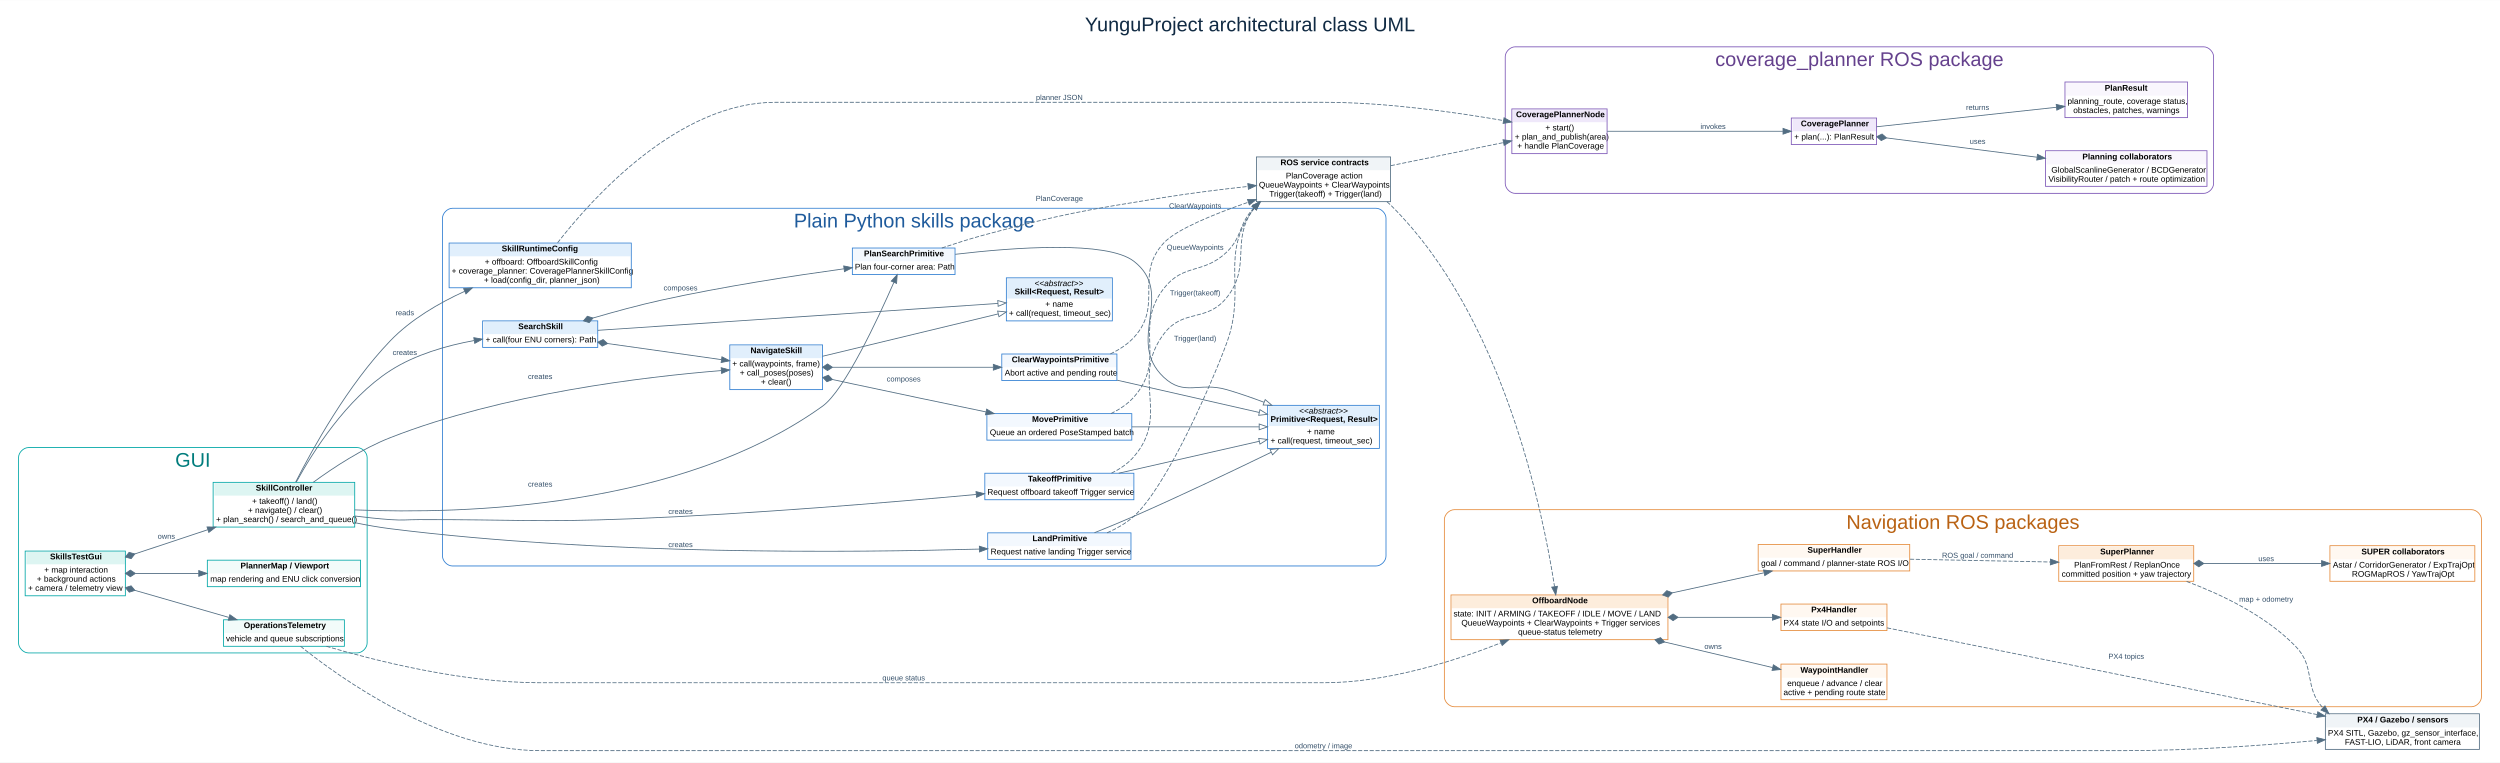
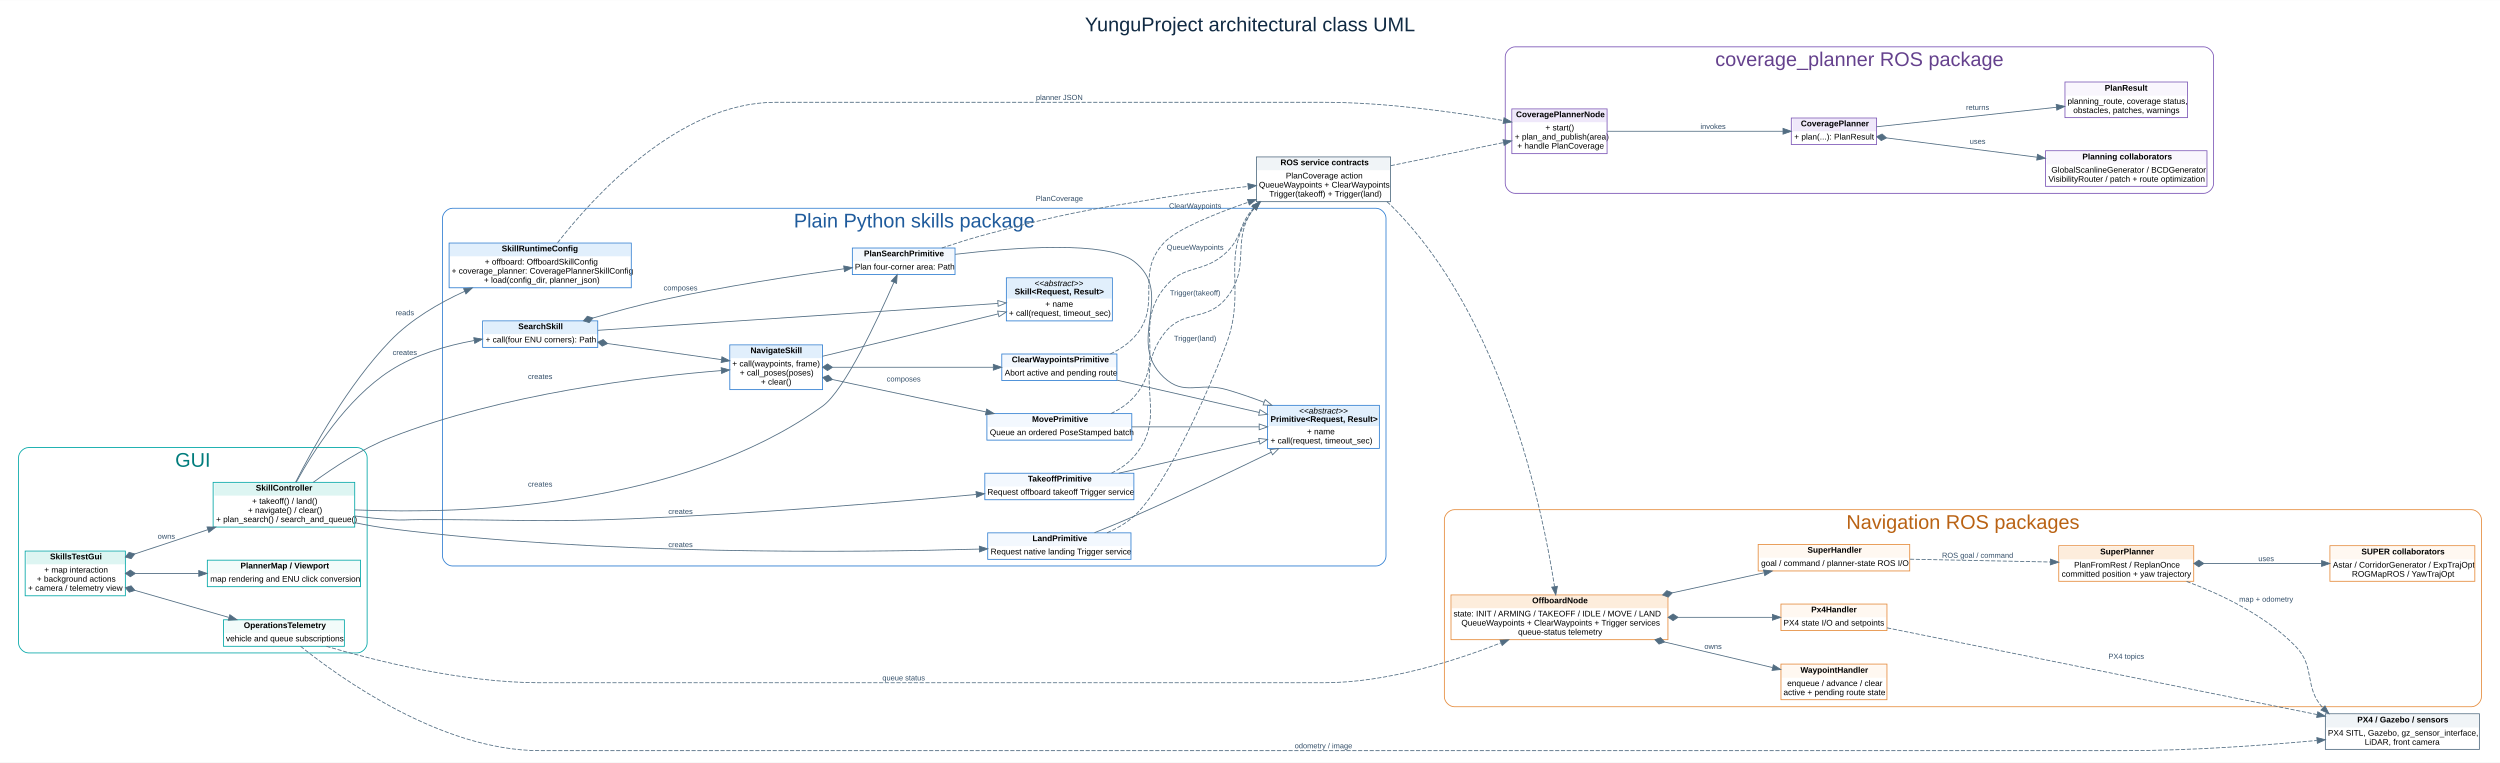
<svg xmlns="http://www.w3.org/2000/svg" width="3019pt" height="921pt" viewBox="0.00 0.00 3019.30 920.80">
  <g id="graph0" class="graph" transform="scale(1 1) rotate(0) translate(14.4 906.4)">
    <polygon fill="white" stroke="transparent" points="-14.4,14.4 -14.4,-906.4 3004.9,-906.4 3004.9,14.4 -14.4,14.4" />
    <text text-anchor="middle" x="1495.25" y="-868.8" font-family="Arial" font-size="24.00" fill="#102a43">YunguProject architectural class UML</text>
    <g id="clust1" class="cluster">
      <path fill="white" stroke="#00a6a6" d="M20,-118C20,-118 417,-118 417,-118 423,-118 429,-124 429,-130 429,-130 429,-354 429,-354 429,-360 423,-366 417,-366 417,-366 20,-366 20,-366 14,-366 8,-360 8,-354 8,-354 8,-130 8,-130 8,-124 14,-118 20,-118" />
      <text text-anchor="middle" x="218.5" y="-342.8" font-family="Arial" font-size="24.00" fill="#007c7c">GUI</text>
    </g>
    <g id="clust2" class="cluster">
      <path fill="white" stroke="#2e7dd1" d="M532,-223C532,-223 1647.5,-223 1647.5,-223 1653.5,-223 1659.5,-229 1659.5,-235 1659.5,-235 1659.5,-643 1659.5,-643 1659.5,-649 1653.5,-655 1647.5,-655 1647.5,-655 532,-655 532,-655 526,-655 520,-649 520,-643 520,-643 520,-235 520,-235 520,-229 526,-223 532,-223" />
      <text text-anchor="middle" x="1089.75" y="-631.8" font-family="Arial" font-size="24.00" fill="#1f5b9c">Plain Python skills package</text>
    </g>
    <g id="clust3" class="cluster">
      <path fill="white" stroke="#7d58b7" d="M1815.5,-673C1815.5,-673 2647,-673 2647,-673 2653,-673 2659,-679 2659,-685 2659,-685 2659,-838 2659,-838 2659,-844 2653,-850 2647,-850 2647,-850 1815.5,-850 1815.5,-850 1809.5,-850 1803.5,-844 1803.5,-838 1803.5,-838 1803.5,-685 1803.5,-685 1803.5,-679 1809.5,-673 1815.5,-673" />
      <text text-anchor="middle" x="2231.25" y="-826.8" font-family="Arial" font-size="24.00" fill="#65418d">coverage_planner ROS package</text>
    </g>
    <g id="clust4" class="cluster">
      <path fill="white" stroke="#e58b3b" d="M1742,-53C1742,-53 2970.5,-53 2970.5,-53 2976.5,-53 2982.5,-59 2982.5,-65 2982.5,-65 2982.5,-279 2982.5,-279 2982.5,-285 2976.5,-291 2970.5,-291 2970.5,-291 1742,-291 1742,-291 1736,-291 1730,-285 1730,-279 1730,-279 1730,-65 1730,-65 1730,-59 1736,-53 1742,-53" />
      <text text-anchor="middle" x="2356.25" y="-267.8" font-family="Arial" font-size="24.00" fill="#b96213">Navigation ROS packages</text>
    </g>
    <g id="node1" class="node">
      <polygon fill="#ddf5f2" stroke="transparent" points="17.5,-225 17.5,-240 136.5,-240 136.5,-225 17.5,-225" />
      <text text-anchor="start" x="46" y="-231" font-family="Arial" font-weight="bold" font-size="10.00">SkillsTestGui</text>
      <text text-anchor="start" x="39" y="-215" font-family="Arial" font-size="10.00">+ map interaction</text>
      <text text-anchor="start" x="30" y="-204" font-family="Arial" font-size="10.00">+ background actions</text>
      <text text-anchor="start" x="19.5" y="-193" font-family="Arial" font-size="10.00">+ camera / telemetry view</text>
      <polygon fill="none" stroke="#00a6a6" points="16,-187 16,-241 137,-241 137,-187 16,-187" />
    </g>
    <g id="node2" class="node">
      <polygon fill="#ddf5f2" stroke="transparent" points="244.5,-308 244.5,-323 413.5,-323 413.5,-308 244.5,-308" />
      <text text-anchor="start" x="294.5" y="-314" font-family="Arial" font-weight="bold" font-size="10.00">SkillController</text>
      <text text-anchor="start" x="290" y="-298" font-family="Arial" font-size="10.00">+ takeoff() / land()</text>
      <text text-anchor="start" x="285" y="-287" font-family="Arial" font-size="10.00">+ navigate() / clear()</text>
      <text text-anchor="start" x="246.5" y="-276" font-family="Arial" font-size="10.00">+ plan_search() / search_and_queue()</text>
      <polygon fill="none" stroke="#00a6a6" points="243,-270 243,-324 414,-324 414,-270 243,-270" />
    </g>
    <g id="edge1" class="edge">
      <path fill="none" stroke="#526d82" d="M148.46,-237.56C175.81,-246.64 207.45,-257.14 236.45,-266.77" />
      <polygon fill="#526d82" stroke="#526d82" points="148.45,-237.56 141.5,-239.46 137.06,-233.78 144.02,-231.87 148.45,-237.56" />
      <polygon fill="#526d82" stroke="#526d82" points="235.58,-270.17 246.17,-270 237.79,-263.53 235.58,-270.17" />
      <text text-anchor="middle" x="186.5" y="-255.8" font-family="Arial" font-size="9.00" fill="#334e68"> owns </text>
    </g>
    <g id="node3" class="node">
      <polygon fill="#f2fbfa" stroke="transparent" points="237.5,-214 237.5,-229 420.5,-229 420.5,-214 237.5,-214" />
      <text text-anchor="start" x="276" y="-220" font-family="Arial" font-weight="bold" font-size="10.00">PlannerMap / Viewport</text>
      <text text-anchor="start" x="239.5" y="-204" font-family="Arial" font-size="10.00">map rendering and ENU click conversion</text>
      <polygon fill="none" stroke="#00a6a6" points="236,-198 236,-230 421,-230 421,-198 236,-198" />
    </g>
    <g id="edge2" class="edge">
      <path fill="none" stroke="#526d82" d="M149.14,-214C172.93,-214 199.9,-214 225.53,-214" />
      <polygon fill="#526d82" stroke="#526d82" points="149.06,-214 143.06,-218 137.06,-214 143.06,-210 149.06,-214" />
      <polygon fill="#526d82" stroke="#526d82" points="225.65,-217.5 235.65,-214 225.65,-210.5 225.65,-217.5" />
    </g>
    <g id="node4" class="node">
      <polygon fill="#f2fbfa" stroke="transparent" points="256.5,-142 256.5,-157 400.5,-157 400.5,-142 256.5,-142" />
      <text text-anchor="start" x="280" y="-148" font-family="Arial" font-weight="bold" font-size="10.00">OperationsTelemetry</text>
      <text text-anchor="start" x="258.5" y="-132" font-family="Arial" font-size="10.00">vehicle and queue subscriptions</text>
      <polygon fill="none" stroke="#00a6a6" points="255.5,-126 255.5,-158 401.5,-158 401.5,-126 255.5,-126" />
    </g>
    <g id="edge3" class="edge">
      <path fill="none" stroke="#526d82" d="M148.63,-193.52C184.2,-183.27 226.97,-170.95 261.76,-160.93" />
      <polygon fill="#526d82" stroke="#526d82" points="148.59,-193.52 143.94,-199.03 137.06,-196.85 141.72,-191.34 148.59,-193.52" />
      <polygon fill="#526d82" stroke="#526d82" points="263.18,-164.17 271.82,-158.04 261.24,-157.44 263.18,-164.17" />
    </g>
    <g id="node7" class="node">
      <polygon fill="#e1effc" stroke="transparent" points="529,-597 529,-612 747,-612 747,-597 529,-597" />
      <text text-anchor="start" x="591.5" y="-603" font-family="Arial" font-weight="bold" font-size="10.00">SkillRuntimeConfig</text>
      <text text-anchor="start" x="571" y="-587" font-family="Arial" font-size="10.00">+ offboard: OffboardSkillConfig</text>
      <text text-anchor="start" x="531" y="-576" font-family="Arial" font-size="10.00">+ coverage_planner: CoveragePlannerSkillConfig</text>
      <text text-anchor="start" x="570" y="-565" font-family="Arial" font-size="10.00">+ load(config_dir, planner_json)</text>
      <polygon fill="none" stroke="#2e7dd1" points="528,-559 528,-613 748,-613 748,-559 528,-559" />
    </g>
    <g id="edge4" class="edge">
      <path fill="none" stroke="#526d82" d="M342.7,-324.3C363.18,-364.79 405.66,-441.7 457,-495 481.76,-520.71 515.34,-540.37 546.8,-554.73" />
      <polygon fill="#526d82" stroke="#526d82" points="545.48,-557.97 556.04,-558.83 548.31,-551.57 545.48,-557.97" />
      <text text-anchor="middle" x="474.5" y="-525.8" font-family="Arial" font-size="9.00" fill="#334e68"> reads </text>
    </g>
    <g id="node8" class="node">
      <polygon fill="#e1effc" stroke="transparent" points="868,-474 868,-489 978,-489 978,-474 868,-474" />
      <text text-anchor="start" x="892" y="-480" font-family="Arial" font-weight="bold" font-size="10.00">NavigateSkill</text>
      <text text-anchor="start" x="870" y="-464" font-family="Arial" font-size="10.00">+ call(waypoints, frame)</text>
      <text text-anchor="start" x="879" y="-453" font-family="Arial" font-size="10.00">+ call_poses(poses)</text>
      <text text-anchor="start" x="904.5" y="-442" font-family="Arial" font-size="10.00">+ clear()</text>
      <polygon fill="none" stroke="#2e7dd1" points="867,-436 867,-490 979,-490 979,-436 867,-436" />
    </g>
    <g id="edge5" class="edge">
      <path fill="none" stroke="#526d82" d="M364.05,-324.15C388.64,-342.13 423.18,-364.75 457,-378 593.07,-431.31 764.84,-451.58 856.8,-458.99" />
      <polygon fill="#526d82" stroke="#526d82" points="856.56,-462.48 866.8,-459.76 857.1,-455.5 856.56,-462.48" />
      <text text-anchor="middle" x="638" y="-448.8" font-family="Arial" font-size="9.00" fill="#334e68"> creates </text>
    </g>
    <g id="node9" class="node">
      <polygon fill="#e1effc" stroke="transparent" points="570,-503 570,-518 707,-518 707,-503 570,-503" />
      <text text-anchor="start" x="611.5" y="-509" font-family="Arial" font-weight="bold" font-size="10.00">SearchSkill</text>
      <text text-anchor="start" x="572" y="-493" font-family="Arial" font-size="10.00">+ call(four ENU corners): Path</text>
      <polygon fill="none" stroke="#2e7dd1" points="568.5,-487 568.5,-519 707.5,-519 707.5,-487 568.5,-487" />
    </g>
    <g id="edge6" class="edge">
      <path fill="none" stroke="#526d82" d="M343.38,-324.27C363.4,-360.76 403.88,-424.81 457,-459 487.03,-478.33 524.87,-489.17 558.09,-495.25" />
      <polygon fill="#526d82" stroke="#526d82" points="557.79,-498.75 568.24,-496.98 558.97,-491.85 557.79,-498.75" />
      <text text-anchor="middle" x="474.5" y="-477.8" font-family="Arial" font-size="9.00" fill="#334e68"> creates </text>
    </g>
    <g id="node12" class="node">
      <polygon fill="#f3f8fe" stroke="transparent" points="1176,-319 1176,-334 1354,-334 1354,-319 1176,-319" />
      <text text-anchor="start" x="1227" y="-325" font-family="Arial" font-weight="bold" font-size="10.00">TakeoffPrimitive</text>
      <text text-anchor="start" x="1178" y="-309" font-family="Arial" font-size="10.00">Request offboard takeoff Trigger service</text>
      <polygon fill="none" stroke="#2e7dd1" points="1175,-303 1175,-335 1355,-335 1355,-303 1175,-303" />
    </g>
    <g id="edge8" class="edge">
      <path fill="none" stroke="#526d82" d="M414.02,-283.37C428.33,-281.55 443.06,-279.98 457,-279 472.52,-277.91 476.44,-278.97 492,-279 605.78,-279.22 634.31,-275.49 748,-280 893.08,-285.76 1060.64,-299.79 1164.47,-309.35" />
      <polygon fill="#526d82" stroke="#526d82" points="1164.34,-312.86 1174.62,-310.29 1164.99,-305.89 1164.34,-312.86" />
      <text text-anchor="middle" x="807.5" y="-285.8" font-family="Arial" font-size="9.00" fill="#334e68"> creates </text>
    </g>
    <g id="node13" class="node">
      <polygon fill="#f3f8fe" stroke="transparent" points="1180,-247 1180,-262 1351,-262 1351,-247 1180,-247" />
      <text text-anchor="start" x="1232.5" y="-253" font-family="Arial" font-weight="bold" font-size="10.00">LandPrimitive</text>
      <text text-anchor="start" x="1182" y="-237" font-family="Arial" font-size="10.00">Request native landing Trigger service</text>
      <polygon fill="none" stroke="#2e7dd1" points="1178.5,-231 1178.5,-263 1351.5,-263 1351.5,-231 1178.5,-231" />
    </g>
    <g id="edge9" class="edge">
      <path fill="none" stroke="#526d82" d="M414.13,-275.3C428.36,-272.36 443.04,-269.75 457,-268 712.39,-235.95 1016.68,-239.08 1168.27,-243.41" />
      <polygon fill="#526d82" stroke="#526d82" points="1168.38,-246.91 1178.47,-243.71 1168.58,-239.91 1168.38,-246.91" />
      <text text-anchor="middle" x="807.5" y="-245.8" font-family="Arial" font-size="9.00" fill="#334e68"> creates </text>
    </g>
    <g id="node14" class="node">
      <polygon fill="#f3f8fe" stroke="transparent" points="1016,-591 1016,-606 1138,-606 1138,-591 1016,-591" />
      <text text-anchor="start" x="1029" y="-597" font-family="Arial" font-weight="bold" font-size="10.00">PlanSearchPrimitive</text>
      <text text-anchor="start" x="1018" y="-581" font-family="Arial" font-size="10.00">Plan four-corner area: Path</text>
      <polygon fill="none" stroke="#2e7dd1" points="1015,-575 1015,-607 1139,-607 1139,-575 1015,-575" />
    </g>
    <g id="edge7" class="edge">
      <path fill="none" stroke="#526d82" d="M414.08,-290.74C547.1,-285.3 807.69,-292.94 979,-416 1005.7,-435.18 1045.94,-521.65 1065.1,-565.43" />
      <polygon fill="#526d82" stroke="#526d82" points="1061.99,-567.05 1069.18,-574.83 1068.41,-564.26 1061.99,-567.05" />
      <text text-anchor="middle" x="638" y="-318.8" font-family="Arial" font-size="9.00" fill="#334e68"> creates </text>
    </g>
    <g id="node19" class="node">
      <polygon fill="#fdeddc" stroke="transparent" points="1739,-172 1739,-187 1999,-187 1999,-172 1739,-172" />
      <text text-anchor="start" x="1836" y="-178" font-family="Arial" font-weight="bold" font-size="10.00">OffboardNode</text>
      <text text-anchor="start" x="1741" y="-162" font-family="Arial" font-size="10.00">state: INIT / ARMING / TAKEOFF / IDLE / MOVE / LAND</text>
      <text text-anchor="start" x="1750.5" y="-151" font-family="Arial" font-size="10.00">QueueWaypoints + ClearWaypoints + Trigger services</text>
      <text text-anchor="start" x="1819" y="-140" font-family="Arial" font-size="10.00">queue-status telemetry</text>
      <polygon fill="none" stroke="#e58b3b" points="1738,-134 1738,-188 2000,-188 2000,-134 1738,-134" />
    </g>
    <g id="edge39" class="edge">
      <path fill="none" stroke="#526d82" stroke-dasharray="5,2" d="M379.79,-126C440.2,-108.23 544.94,-82 637,-82 637,-82 637,-82 1585,-82 1659.86,-82 1741.9,-107.96 1798.28,-130.12" />
      <polygon fill="#526d82" stroke="#526d82" points="1797.22,-133.47 1807.8,-133.92 1799.81,-126.96 1797.22,-133.47" />
      <text text-anchor="middle" x="1077" y="-84.8" font-family="Arial" font-size="9.00" fill="#334e68"> queue status </text>
    </g>
    <g id="node26" class="node">
      <polygon fill="#f0f4f7" stroke="transparent" points="2795,-28 2795,-43 2979,-43 2979,-28 2795,-28" />
      <text text-anchor="start" x="2832.5" y="-34" font-family="Arial" font-weight="bold" font-size="10.00">PX4 / Gazebo / sensors</text>
      <text text-anchor="start" x="2797" y="-18" font-family="Arial" font-size="10.00">PX4 SITL, Gazebo, gz_sensor_interface,</text>
-       <text text-anchor="start" x="2817.5" y="-7" font-family="Arial" font-size="10.00">FAST-LIO, LiDAR, front camera</text>
+       <text text-anchor="start" x="2841.5" y="-7" font-family="Arial" font-size="10.00">LiDAR, front camera</text>
      <polygon fill="none" stroke="#526d82" points="2794,-1.5 2794,-44.5 2980,-44.5 2980,-1.5 2794,-1.5" />
    </g>
    <g id="edge40" class="edge">
      <path fill="none" stroke="#526d82" stroke-dasharray="5,2" d="M348.57,-125.99C394.83,-88.85 517.92,0 637,0 637,0 637,0 2554.5,0 2631.44,0 2718.18,-6.24 2783.63,-12.22" />
      <polygon fill="#526d82" stroke="#526d82" points="2783.67,-15.74 2793.95,-13.18 2784.32,-8.77 2783.67,-15.74" />
      <text text-anchor="middle" x="1584" y="-2.8" font-family="Arial" font-size="9.00" fill="#334e68"> odometry / image </text>
    </g>
    <g id="node5" class="node">
      <polygon fill="#e1effc" stroke="transparent" points="1202,-546 1202,-570 1328,-570 1328,-546 1202,-546" />
      <text text-anchor="start" x="1235" y="-561" font-family="Arial" font-style="italic" font-size="10.00">&lt;&lt;abstract&gt;&gt;</text>
      <text text-anchor="start" x="1211" y="-551" font-family="Arial" font-weight="bold" font-size="10.00">Skill&lt;Request, Result&gt;</text>
      <text text-anchor="start" x="1248" y="-536" font-family="Arial" font-size="10.00">+ name</text>
      <text text-anchor="start" x="1204" y="-525" font-family="Arial" font-size="10.00">+ call(request, timeout_sec)</text>
      <polygon fill="none" stroke="#2e7dd1" points="1201,-519 1201,-571 1329,-571 1329,-519 1201,-519" />
    </g>
    <g id="node6" class="node">
      <polygon fill="#e1effc" stroke="transparent" points="1518,-392 1518,-416 1651,-416 1651,-392 1518,-392" />
      <text text-anchor="start" x="1554.5" y="-407" font-family="Arial" font-style="italic" font-size="10.00">&lt;&lt;abstract&gt;&gt;</text>
      <text text-anchor="start" x="1520" y="-397" font-family="Arial" font-weight="bold" font-size="10.00">Primitive&lt;Request, Result&gt;</text>
      <text text-anchor="start" x="1564" y="-382" font-family="Arial" font-size="10.00">+ name</text>
      <text text-anchor="start" x="1520" y="-371" font-family="Arial" font-size="10.00">+ call(request, timeout_sec)</text>
      <polygon fill="none" stroke="#2e7dd1" points="1516.5,-365 1516.5,-417 1651.5,-417 1651.5,-365 1516.5,-365" />
    </g>
    <g id="node15" class="node">
      <polygon fill="#efe8fa" stroke="transparent" points="1813,-759 1813,-774 1926,-774 1926,-759 1813,-759" />
      <text text-anchor="start" x="1816.5" y="-765" font-family="Arial" font-weight="bold" font-size="10.00">CoveragePlannerNode</text>
      <text text-anchor="start" x="1852" y="-749" font-family="Arial" font-size="10.00">+ start()</text>
      <text text-anchor="start" x="1815" y="-738" font-family="Arial" font-size="10.00">+ plan_and_publish(area)</text>
      <text text-anchor="start" x="1818" y="-727" font-family="Arial" font-size="10.00">+ handle PlanCoverage</text>
      <polygon fill="none" stroke="#7d58b7" points="1811.5,-721 1811.5,-775 1926.5,-775 1926.5,-721 1811.5,-721" />
    </g>
    <g id="edge21" class="edge">
      <path fill="none" stroke="#526d82" stroke-dasharray="5,2" d="M659.01,-613.39C701.11,-667.52 804.67,-783 922,-783 922,-783 922,-783 1585,-783 1659.49,-783 1744.18,-770.91 1801.35,-760.94" />
      <polygon fill="#526d82" stroke="#526d82" points="1802.1,-764.36 1811.34,-759.17 1800.88,-757.47 1802.1,-764.36" />
      <text text-anchor="middle" x="1265" y="-785.8" font-family="Arial" font-size="9.00" fill="#334e68"> planner JSON </text>
    </g>
    <g id="edge10" class="edge">
      <path fill="none" stroke="#526d82" d="M979,-476.27C1036.63,-490.16 1127.44,-512.06 1191.02,-527.4" />
      <polygon fill="none" stroke="#526d82" points="1190.44,-530.86 1200.98,-529.8 1192.08,-524.05 1190.44,-530.86" />
    </g>
    <g id="node10" class="node">
      <polygon fill="#f3f8fe" stroke="transparent" points="1179,-391 1179,-406 1352,-406 1352,-391 1179,-391" />
      <text text-anchor="start" x="1232" y="-397" font-family="Arial" font-weight="bold" font-size="10.00">MovePrimitive</text>
      <text text-anchor="start" x="1181" y="-381" font-family="Arial" font-size="10.00">Queue an ordered PoseStamped batch</text>
      <polygon fill="none" stroke="#2e7dd1" points="1177.5,-375 1177.5,-407 1352.5,-407 1352.5,-375 1177.5,-375" />
    </g>
    <g id="edge17" class="edge">
      <path fill="none" stroke="#526d82" d="M991.05,-448.18C999.12,-446.42 1007.24,-444.66 1015,-443 1068.52,-431.53 1128.57,-418.98 1176.3,-409.08" />
      <polygon fill="#526d82" stroke="#526d82" points="991.04,-448.18 986.04,-453.37 979.32,-450.74 984.33,-445.56 991.04,-448.18" />
      <polygon fill="#526d82" stroke="#526d82" points="1177.21,-412.47 1186.29,-407.01 1175.79,-405.61 1177.21,-412.47" />
      <text text-anchor="middle" x="1077" y="-445.8" font-family="Arial" font-size="9.00" fill="#334e68"> composes </text>
    </g>
    <g id="node11" class="node">
      <polygon fill="#f3f8fe" stroke="transparent" points="1197,-463 1197,-478 1334,-478 1334,-463 1197,-463" />
      <text text-anchor="start" x="1207.5" y="-469" font-family="Arial" font-weight="bold" font-size="10.00">ClearWaypointsPrimitive</text>
      <text text-anchor="start" x="1199" y="-453" font-family="Arial" font-size="10.00">Abort active and pending route</text>
      <polygon fill="none" stroke="#2e7dd1" points="1195.5,-447 1195.5,-479 1334.5,-479 1334.5,-447 1195.5,-447" />
    </g>
    <g id="edge18" class="edge">
      <path fill="none" stroke="#526d82" d="M991.18,-463C1046.88,-463 1126.17,-463 1184.92,-463" />
      <polygon fill="#526d82" stroke="#526d82" points="991,-463 985,-467 979,-463 985,-459 991,-463" />
      <polygon fill="#526d82" stroke="#526d82" points="1185.27,-466.5 1195.27,-463 1185.27,-459.5 1185.27,-466.5" />
    </g>
    <g id="edge11" class="edge">
      <path fill="none" stroke="#526d82" d="M707.67,-507.61C826.42,-515.59 1069.06,-531.9 1190.85,-540.08" />
      <polygon fill="none" stroke="#526d82" points="1190.62,-543.58 1200.83,-540.75 1191.09,-536.59 1190.62,-543.58" />
    </g>
    <g id="edge20" class="edge">
      <path fill="none" stroke="#526d82" d="M719.55,-491.62C763.01,-485.47 815.96,-477.99 856.8,-472.21" />
      <polygon fill="#526d82" stroke="#526d82" points="719.39,-491.64 714.01,-496.44 707.51,-493.32 712.89,-488.52 719.39,-491.64" />
      <polygon fill="#526d82" stroke="#526d82" points="857.5,-475.65 866.92,-470.79 856.52,-468.72 857.5,-475.65" />
    </g>
    <g id="edge19" class="edge">
      <path fill="none" stroke="#526d82" d="M701.99,-522.53C727.31,-529.93 756.88,-538 784,-544 858.76,-560.53 945.51,-573.75 1004.91,-581.91" />
      <polygon fill="#526d82" stroke="#526d82" points="701.81,-522.48 694.92,-524.61 690.3,-519.08 697.19,-516.94 701.81,-522.48" />
      <polygon fill="#526d82" stroke="#526d82" points="1004.55,-585.39 1014.93,-583.27 1005.5,-578.45 1004.55,-585.39" />
      <text text-anchor="middle" x="807.5" y="-555.8" font-family="Arial" font-size="9.00" fill="#334e68"> composes </text>
    </g>
    <g id="edge12" class="edge">
      <path fill="none" stroke="#526d82" d="M1352.62,-391C1400.6,-391 1459.72,-391 1506.06,-391" />
      <polygon fill="none" stroke="#526d82" points="1506.34,-394.5 1516.34,-391 1506.34,-387.5 1506.34,-394.5" />
    </g>
    <g id="node25" class="node">
      <polygon fill="#f0f4f7" stroke="transparent" points="1504,-701 1504,-716 1664,-716 1664,-701 1504,-701" />
      <text text-anchor="start" x="1532" y="-707" font-family="Arial" font-weight="bold" font-size="10.00">ROS service contracts</text>
      <text text-anchor="start" x="1538.5" y="-691" font-family="Arial" font-size="10.00">PlanCoverage action</text>
      <text text-anchor="start" x="1506" y="-680" font-family="Arial" font-size="10.00">QueueWaypoints + ClearWaypoints</text>
      <text text-anchor="start" x="1518.5" y="-669" font-family="Arial" font-size="10.00">Trigger(takeoff) + Trigger(land)</text>
      <polygon fill="none" stroke="#526d82" points="1503,-663 1503,-717 1665,-717 1665,-663 1503,-663" />
    </g>
    <g id="edge23" class="edge">
      <path fill="none" stroke="#526d82" stroke-dasharray="5,2" d="M1327.31,-407.03C1337.65,-412.03 1347.46,-418.53 1355,-427 1395.14,-472.1 1354.12,-510.19 1391,-558 1414.84,-588.9 1438.88,-574.94 1467,-602 1486.4,-620.67 1481.32,-636.43 1500.5,-656.02" />
      <polygon fill="#526d82" stroke="#526d82" points="1498.25,-658.7 1508.01,-662.82 1502.95,-653.51 1498.25,-658.7" />
      <text text-anchor="middle" x="1429" y="-604.8" font-family="Arial" font-size="9.00" fill="#334e68"> QueueWaypoints </text>
    </g>
    <g id="edge13" class="edge">
      <path fill="none" stroke="#526d82" d="M1334.78,-447.38C1385.34,-435.9 1454.04,-420.29 1506.35,-408.41" />
      <polygon fill="none" stroke="#526d82" points="1507.28,-411.79 1516.25,-406.16 1505.73,-404.96 1507.28,-411.79" />
    </g>
    <g id="edge24" class="edge">
      <path fill="none" stroke="#526d82" stroke-dasharray="5,2" d="M1326.59,-479.05C1337.13,-484.05 1347.19,-490.56 1355,-499 1391.07,-538.02 1355.04,-573.89 1391,-613 1405.92,-629.22 1450.65,-647.59 1493.19,-662.31" />
      <polygon fill="#526d82" stroke="#526d82" points="1492.2,-665.67 1502.79,-665.59 1494.46,-659.04 1492.2,-665.67" />
      <text text-anchor="middle" x="1429" y="-654.8" font-family="Arial" font-size="9.00" fill="#334e68"> ClearWaypoints </text>
    </g>
    <g id="edge15" class="edge">
      <path fill="none" stroke="#526d82" d="M1336.75,-335.07C1387.15,-346.52 1454.83,-361.89 1506.49,-373.62" />
      <polygon fill="none" stroke="#526d82" points="1505.74,-377.04 1516.26,-375.84 1507.29,-370.21 1505.74,-377.04" />
    </g>
    <g id="edge25" class="edge">
      <path fill="none" stroke="#526d82" stroke-dasharray="5,2" d="M1327.96,-335.08C1338.12,-340.06 1347.7,-346.55 1355,-355 1399.26,-406.23 1350.45,-448.79 1391,-503 1414.38,-534.25 1442.5,-516.61 1467,-547 1497.77,-585.16 1470.96,-616.77 1500.22,-655" />
      <polygon fill="#526d82" stroke="#526d82" points="1497.69,-657.43 1506.85,-662.74 1503,-652.87 1497.69,-657.43" />
      <text text-anchor="middle" x="1429" y="-549.8" font-family="Arial" font-size="9.00" fill="#334e68"> Trigger(takeoff) </text>
    </g>
    <g id="edge16" class="edge">
      <path fill="none" stroke="#526d82" d="M1307.42,-263.17C1322.48,-269.21 1339.58,-276.24 1355,-283 1411.66,-307.86 1475.22,-338.17 1520.81,-360.34" />
      <polygon fill="none" stroke="#526d82" points="1519.44,-363.57 1529.96,-364.81 1522.51,-357.28 1519.44,-363.57" />
    </g>
    <g id="edge26" class="edge">
      <path fill="none" stroke="#526d82" stroke-dasharray="5,2" d="M1322.61,-263.02C1334.21,-268.1 1345.7,-274.65 1355,-283 1394.21,-318.2 1448.83,-442.54 1467,-492 1492.06,-560.21 1456.97,-597.93 1500.34,-655.08" />
      <polygon fill="#526d82" stroke="#526d82" points="1497.66,-657.33 1506.67,-662.9 1503.1,-652.93 1497.66,-657.33" />
      <text text-anchor="middle" x="1429" y="-494.8" font-family="Arial" font-size="9.00" fill="#334e68"> Trigger(land) </text>
    </g>
    <g id="edge14" class="edge">
      <path fill="none" stroke="#526d82" d="M1139.21,-599.41C1210.49,-607.78 1322.6,-616.12 1355,-591 1405.77,-551.63 1344.3,-495.12 1391,-451 1416.03,-427.36 1433.93,-445.6 1467,-436 1481.81,-431.7 1497.37,-426.3 1512.12,-420.75" />
      <polygon fill="none" stroke="#526d82" points="1513.6,-423.94 1521.68,-417.09 1511.09,-417.4 1513.6,-423.94" />
    </g>
    <g id="edge22" class="edge">
      <path fill="none" stroke="#526d82" stroke-dasharray="5,2" d="M1123.08,-607.05C1139.32,-612.52 1157.87,-618.41 1175,-623 1269.71,-648.4 1294.19,-652.4 1391,-668 1424.03,-673.32 1460.45,-677.83 1492.62,-681.36" />
      <polygon fill="#526d82" stroke="#526d82" points="1492.59,-684.88 1502.91,-682.47 1493.34,-677.92 1492.59,-684.88" />
      <text text-anchor="middle" x="1265" y="-663.8" font-family="Arial" font-size="9.00" fill="#334e68"> PlanCoverage </text>
    </g>
    <g id="node16" class="node">
      <polygon fill="#efe8fa" stroke="transparent" points="2150.5,-748 2150.5,-763 2251.5,-763 2251.5,-748 2150.5,-748" />
      <text text-anchor="start" x="2160.5" y="-754" font-family="Arial" font-weight="bold" font-size="10.00">CoveragePlanner</text>
      <text text-anchor="start" x="2152.5" y="-738" font-family="Arial" font-size="10.00">+ plan(...): PlanResult</text>
      <polygon fill="none" stroke="#7d58b7" points="2149,-732 2149,-764 2252,-764 2252,-732 2149,-732" />
    </g>
    <g id="edge29" class="edge">
      <path fill="none" stroke="#526d82" d="M1926.64,-748C1985.78,-748 2078.2,-748 2138.8,-748" />
      <polygon fill="#526d82" stroke="#526d82" points="2138.99,-751.5 2148.99,-748 2138.99,-744.5 2138.99,-751.5" />
      <text text-anchor="middle" x="2054.5" y="-750.8" font-family="Arial" font-size="9.00" fill="#334e68"> invokes </text>
    </g>
    <g id="node17" class="node">
      <polygon fill="#f9f6fd" stroke="transparent" points="2480.5,-791 2480.5,-806 2626.5,-806 2626.5,-791 2480.5,-791" />
      <text text-anchor="start" x="2527.5" y="-797" font-family="Arial" font-weight="bold" font-size="10.00">PlanResult</text>
      <text text-anchor="start" x="2482.5" y="-781" font-family="Arial" font-size="10.00">planning_route, coverage status,</text>
      <text text-anchor="start" x="2489.5" y="-770" font-family="Arial" font-size="10.00">obstacles, patches, warnings</text>
      <polygon fill="none" stroke="#7d58b7" points="2479.5,-764.5 2479.5,-807.5 2627.5,-807.5 2627.5,-764.5 2479.5,-764.5" />
    </g>
    <g id="edge30" class="edge">
      <path fill="none" stroke="#526d82" d="M2252.16,-753.48C2308.87,-759.62 2401.61,-769.66 2469.06,-776.97" />
      <polygon fill="#526d82" stroke="#526d82" points="2468.92,-780.47 2479.24,-778.07 2469.67,-773.51 2468.92,-780.47" />
      <text text-anchor="middle" x="2374" y="-773.8" font-family="Arial" font-size="9.00" fill="#334e68"> returns </text>
    </g>
    <g id="node18" class="node">
      <polygon fill="#f9f6fd" stroke="transparent" points="2457.5,-708 2457.5,-723 2650.5,-723 2650.5,-708 2457.5,-708" />
      <text text-anchor="start" x="2500.5" y="-714" font-family="Arial" font-weight="bold" font-size="10.00">Planning collaborators</text>
      <text text-anchor="start" x="2463" y="-698" font-family="Arial" font-size="10.00">GlobalScanlineGenerator / BCDGenerator</text>
      <text text-anchor="start" x="2459.5" y="-687" font-family="Arial" font-size="10.00">VisibilityRouter / patch + route optimization</text>
      <polygon fill="none" stroke="#7d58b7" points="2456,-681.5 2456,-724.5 2651,-724.5 2651,-681.5 2456,-681.5" />
    </g>
    <g id="edge31" class="edge">
      <path fill="none" stroke="#526d82" d="M2264.14,-739.97C2314.45,-733.52 2386.24,-724.32 2445.61,-716.7" />
      <polygon fill="#526d82" stroke="#526d82" points="2264.07,-739.98 2258.62,-744.71 2252.16,-741.5 2257.61,-736.77 2264.07,-739.98" />
      <polygon fill="#526d82" stroke="#526d82" points="2446.3,-720.14 2455.78,-715.4 2445.41,-713.2 2446.3,-720.14" />
      <text text-anchor="middle" x="2374" y="-732.8" font-family="Arial" font-size="9.00" fill="#334e68"> uses </text>
    </g>
    <g id="node20" class="node">
      <polygon fill="#fff8f1" stroke="transparent" points="2137.5,-88 2137.5,-103 2263.5,-103 2263.5,-88 2137.5,-88" />
      <text text-anchor="start" x="2160" y="-94" font-family="Arial" font-weight="bold" font-size="10.00">WaypointHandler</text>
      <text text-anchor="start" x="2144" y="-78" font-family="Arial" font-size="10.00">enqueue / advance / clear</text>
      <text text-anchor="start" x="2139.5" y="-67" font-family="Arial" font-size="10.00">active + pending route state</text>
      <polygon fill="none" stroke="#e58b3b" points="2136.5,-61.5 2136.5,-104.5 2264.5,-104.5 2264.5,-61.5 2136.5,-61.5" />
    </g>
    <g id="edge32" class="edge">
      <path fill="none" stroke="#526d82" d="M1996.07,-131.16C2040.07,-120.74 2087.97,-109.4 2126.24,-100.34" />
      <polygon fill="#526d82" stroke="#526d82" points="1996,-131.17 1991.08,-136.45 1984.32,-133.94 1989.24,-128.66 1996,-131.17" />
      <polygon fill="#526d82" stroke="#526d82" points="2127.33,-103.68 2136.25,-97.97 2125.72,-96.87 2127.33,-103.68" />
      <text text-anchor="middle" x="2054.5" y="-122.8" font-family="Arial" font-size="9.00" fill="#334e68"> owns </text>
    </g>
    <g id="node21" class="node">
      <polygon fill="#fff8f1" stroke="transparent" points="2137.5,-161 2137.5,-176 2263.5,-176 2263.5,-161 2137.5,-161" />
      <text text-anchor="start" x="2173" y="-167" font-family="Arial" font-weight="bold" font-size="10.00">Px4Handler</text>
      <text text-anchor="start" x="2139.5" y="-151" font-family="Arial" font-size="10.00">PX4 state I/O and setpoints</text>
      <polygon fill="none" stroke="#e58b3b" points="2136.5,-145 2136.5,-177 2264.5,-177 2264.5,-145 2136.5,-145" />
    </g>
    <g id="edge33" class="edge">
      <path fill="none" stroke="#526d82" d="M2012.36,-161C2051.56,-161 2092.48,-161 2126.02,-161" />
      <polygon fill="#526d82" stroke="#526d82" points="2012.23,-161 2006.23,-165 2000.23,-161 2006.23,-157 2012.23,-161" />
      <polygon fill="#526d82" stroke="#526d82" points="2126.19,-164.5 2136.19,-161 2126.19,-157.5 2126.19,-164.5" />
    </g>
    <g id="node22" class="node">
      <polygon fill="#fff8f1" stroke="transparent" points="2110.5,-233 2110.5,-248 2291.5,-248 2291.5,-233 2110.5,-233" />
      <text text-anchor="start" x="2168.5" y="-239" font-family="Arial" font-weight="bold" font-size="10.00">SuperHandler</text>
      <text text-anchor="start" x="2112.5" y="-223" font-family="Arial" font-size="10.00">goal / command / planner-state ROS I/O</text>
      <polygon fill="none" stroke="#e58b3b" points="2109,-217 2109,-249 2292,-249 2292,-217 2109,-217" />
    </g>
    <g id="edge34" class="edge">
      <path fill="none" stroke="#526d82" d="M2005.47,-190.6C2042.83,-198.77 2082.27,-207.38 2115.76,-214.7" />
      <polygon fill="#526d82" stroke="#526d82" points="2005.35,-190.58 1998.64,-193.2 1993.63,-188.01 2000.35,-185.39 2005.35,-190.58" />
      <polygon fill="#526d82" stroke="#526d82" points="2115.44,-218.21 2125.96,-216.93 2116.94,-211.38 2115.44,-218.21" />
    </g>
    <g id="edge37" class="edge">
      <path fill="none" stroke="#526d82" stroke-dasharray="5,2" d="M2264.67,-148.26C2383.29,-124.35 2640.29,-72.54 2783.82,-43.6" />
      <polygon fill="#526d82" stroke="#526d82" points="2784.84,-46.96 2793.95,-41.56 2783.46,-40.1 2784.84,-46.96" />
      <text text-anchor="middle" x="2553.5" y="-110.8" font-family="Arial" font-size="9.00" fill="#334e68"> PX4 topics </text>
    </g>
    <g id="node23" class="node">
      <polygon fill="#fdeddc" stroke="transparent" points="2473.5,-231 2473.5,-246 2634.5,-246 2634.5,-231 2473.5,-231" />
      <text text-anchor="start" x="2522" y="-237" font-family="Arial" font-weight="bold" font-size="10.00">SuperPlanner</text>
      <text text-anchor="start" x="2490.5" y="-221" font-family="Arial" font-size="10.00">PlanFromRest / ReplanOnce</text>
      <text text-anchor="start" x="2475.5" y="-210" font-family="Arial" font-size="10.00">committed position + yaw trajectory</text>
      <polygon fill="none" stroke="#e58b3b" points="2472,-204.5 2472,-247.5 2635,-247.5 2635,-204.5 2472,-204.5" />
    </g>
    <g id="edge35" class="edge">
      <path fill="none" stroke="#526d82" stroke-dasharray="5,2" d="M2292.35,-231.19C2344.43,-230.15 2409.59,-228.85 2461.67,-227.81" />
      <polygon fill="#526d82" stroke="#526d82" points="2461.98,-231.31 2471.91,-227.61 2461.84,-224.31 2461.98,-231.31" />
      <text text-anchor="middle" x="2374" y="-232.8" font-family="Arial" font-size="9.00" fill="#334e68"> ROS goal / command </text>
    </g>
    <g id="node24" class="node">
      <polygon fill="#fff8f1" stroke="transparent" points="2801,-231 2801,-246 2974,-246 2974,-231 2801,-231" />
      <text text-anchor="start" x="2837.5" y="-237" font-family="Arial" font-weight="bold" font-size="10.00">SUPER collaborators</text>
      <text text-anchor="start" x="2803" y="-221" font-family="Arial" font-size="10.00">Astar / CorridorGenerator / ExpTrajOpt</text>
      <text text-anchor="start" x="2826" y="-210" font-family="Arial" font-size="10.00">ROGMapROS / YawTrajOpt</text>
      <polygon fill="none" stroke="#e58b3b" points="2799.5,-204.5 2799.5,-247.5 2974.5,-247.5 2974.5,-204.5 2799.5,-204.5" />
    </g>
    <g id="edge36" class="edge">
      <path fill="none" stroke="#526d82" d="M2647.37,-226C2691.68,-226 2744.66,-226 2789.43,-226" />
      <polygon fill="#526d82" stroke="#526d82" points="2647.17,-226 2641.17,-230 2635.17,-226 2641.17,-222 2647.17,-226" />
      <polygon fill="#526d82" stroke="#526d82" points="2789.44,-229.5 2799.44,-226 2789.44,-222.5 2789.44,-229.5" />
      <text text-anchor="middle" x="2722.5" y="-228.8" font-family="Arial" font-size="9.00" fill="#334e68"> uses </text>
    </g>
    <g id="edge38" class="edge">
      <path fill="none" stroke="#526d82" stroke-dasharray="5,2" d="M2626.42,-204.34C2669.14,-188.42 2721.84,-163.05 2758,-126 2782.38,-101.02 2767.91,-77.13 2790.8,-51.82" />
      <polygon fill="#526d82" stroke="#526d82" points="2793.51,-54.08 2798.32,-44.64 2788.67,-49.02 2793.51,-54.08" />
      <text text-anchor="middle" x="2722.5" y="-179.8" font-family="Arial" font-size="9.00" fill="#334e68"> map + odometry </text>
    </g>
    <g id="edge27" class="edge">
      <path fill="none" stroke="#526d82" stroke-dasharray="5,2" d="M1665.34,-706.47C1708.36,-715.28 1760.73,-726.02 1801.45,-734.36" />
      <polygon fill="#526d82" stroke="#526d82" points="1800.78,-737.8 1811.28,-736.38 1802.18,-730.94 1800.78,-737.8" />
    </g>
    <g id="edge28" class="edge">
      <path fill="none" stroke="#526d82" stroke-dasharray="5,2" d="M1660.67,-662.9C1662.17,-661.66 1663.62,-660.36 1665,-659 1800.64,-525.7 1848.94,-289.26 1863.03,-198.19" />
      <polygon fill="#526d82" stroke="#526d82" points="1866.52,-198.48 1864.54,-188.07 1859.6,-197.44 1866.52,-198.48" />
    </g>
  </g>
</svg>
